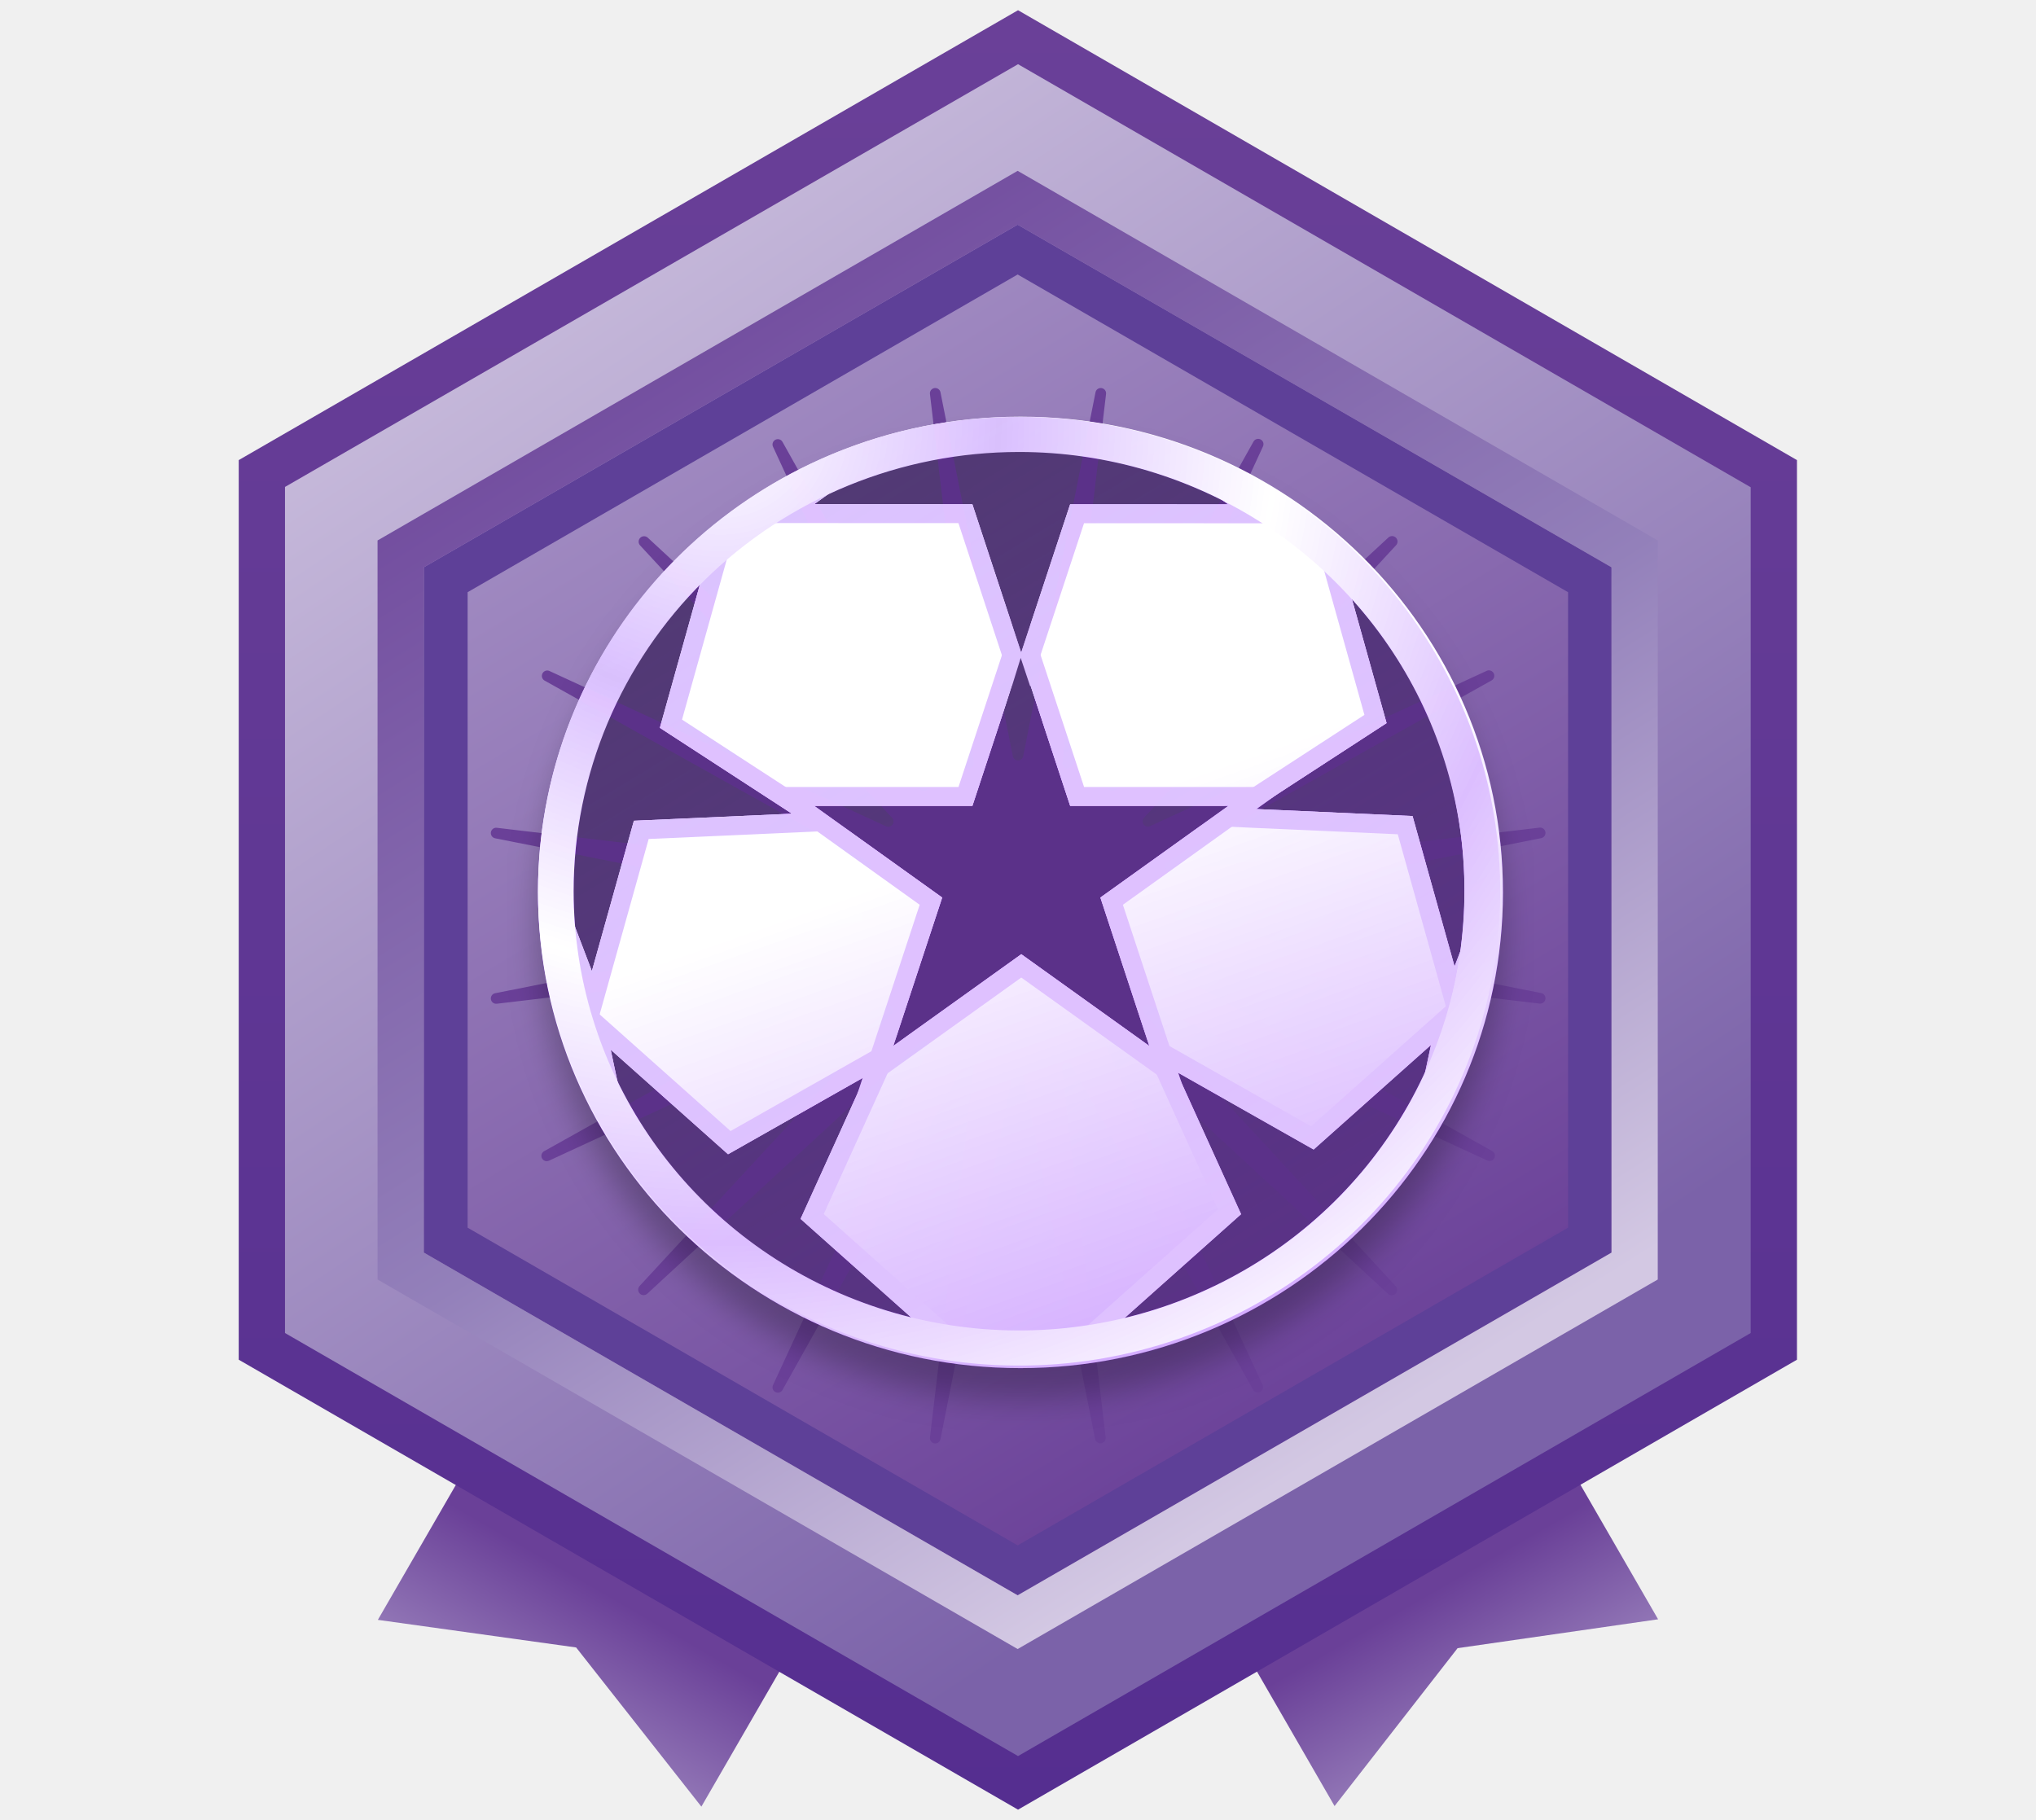
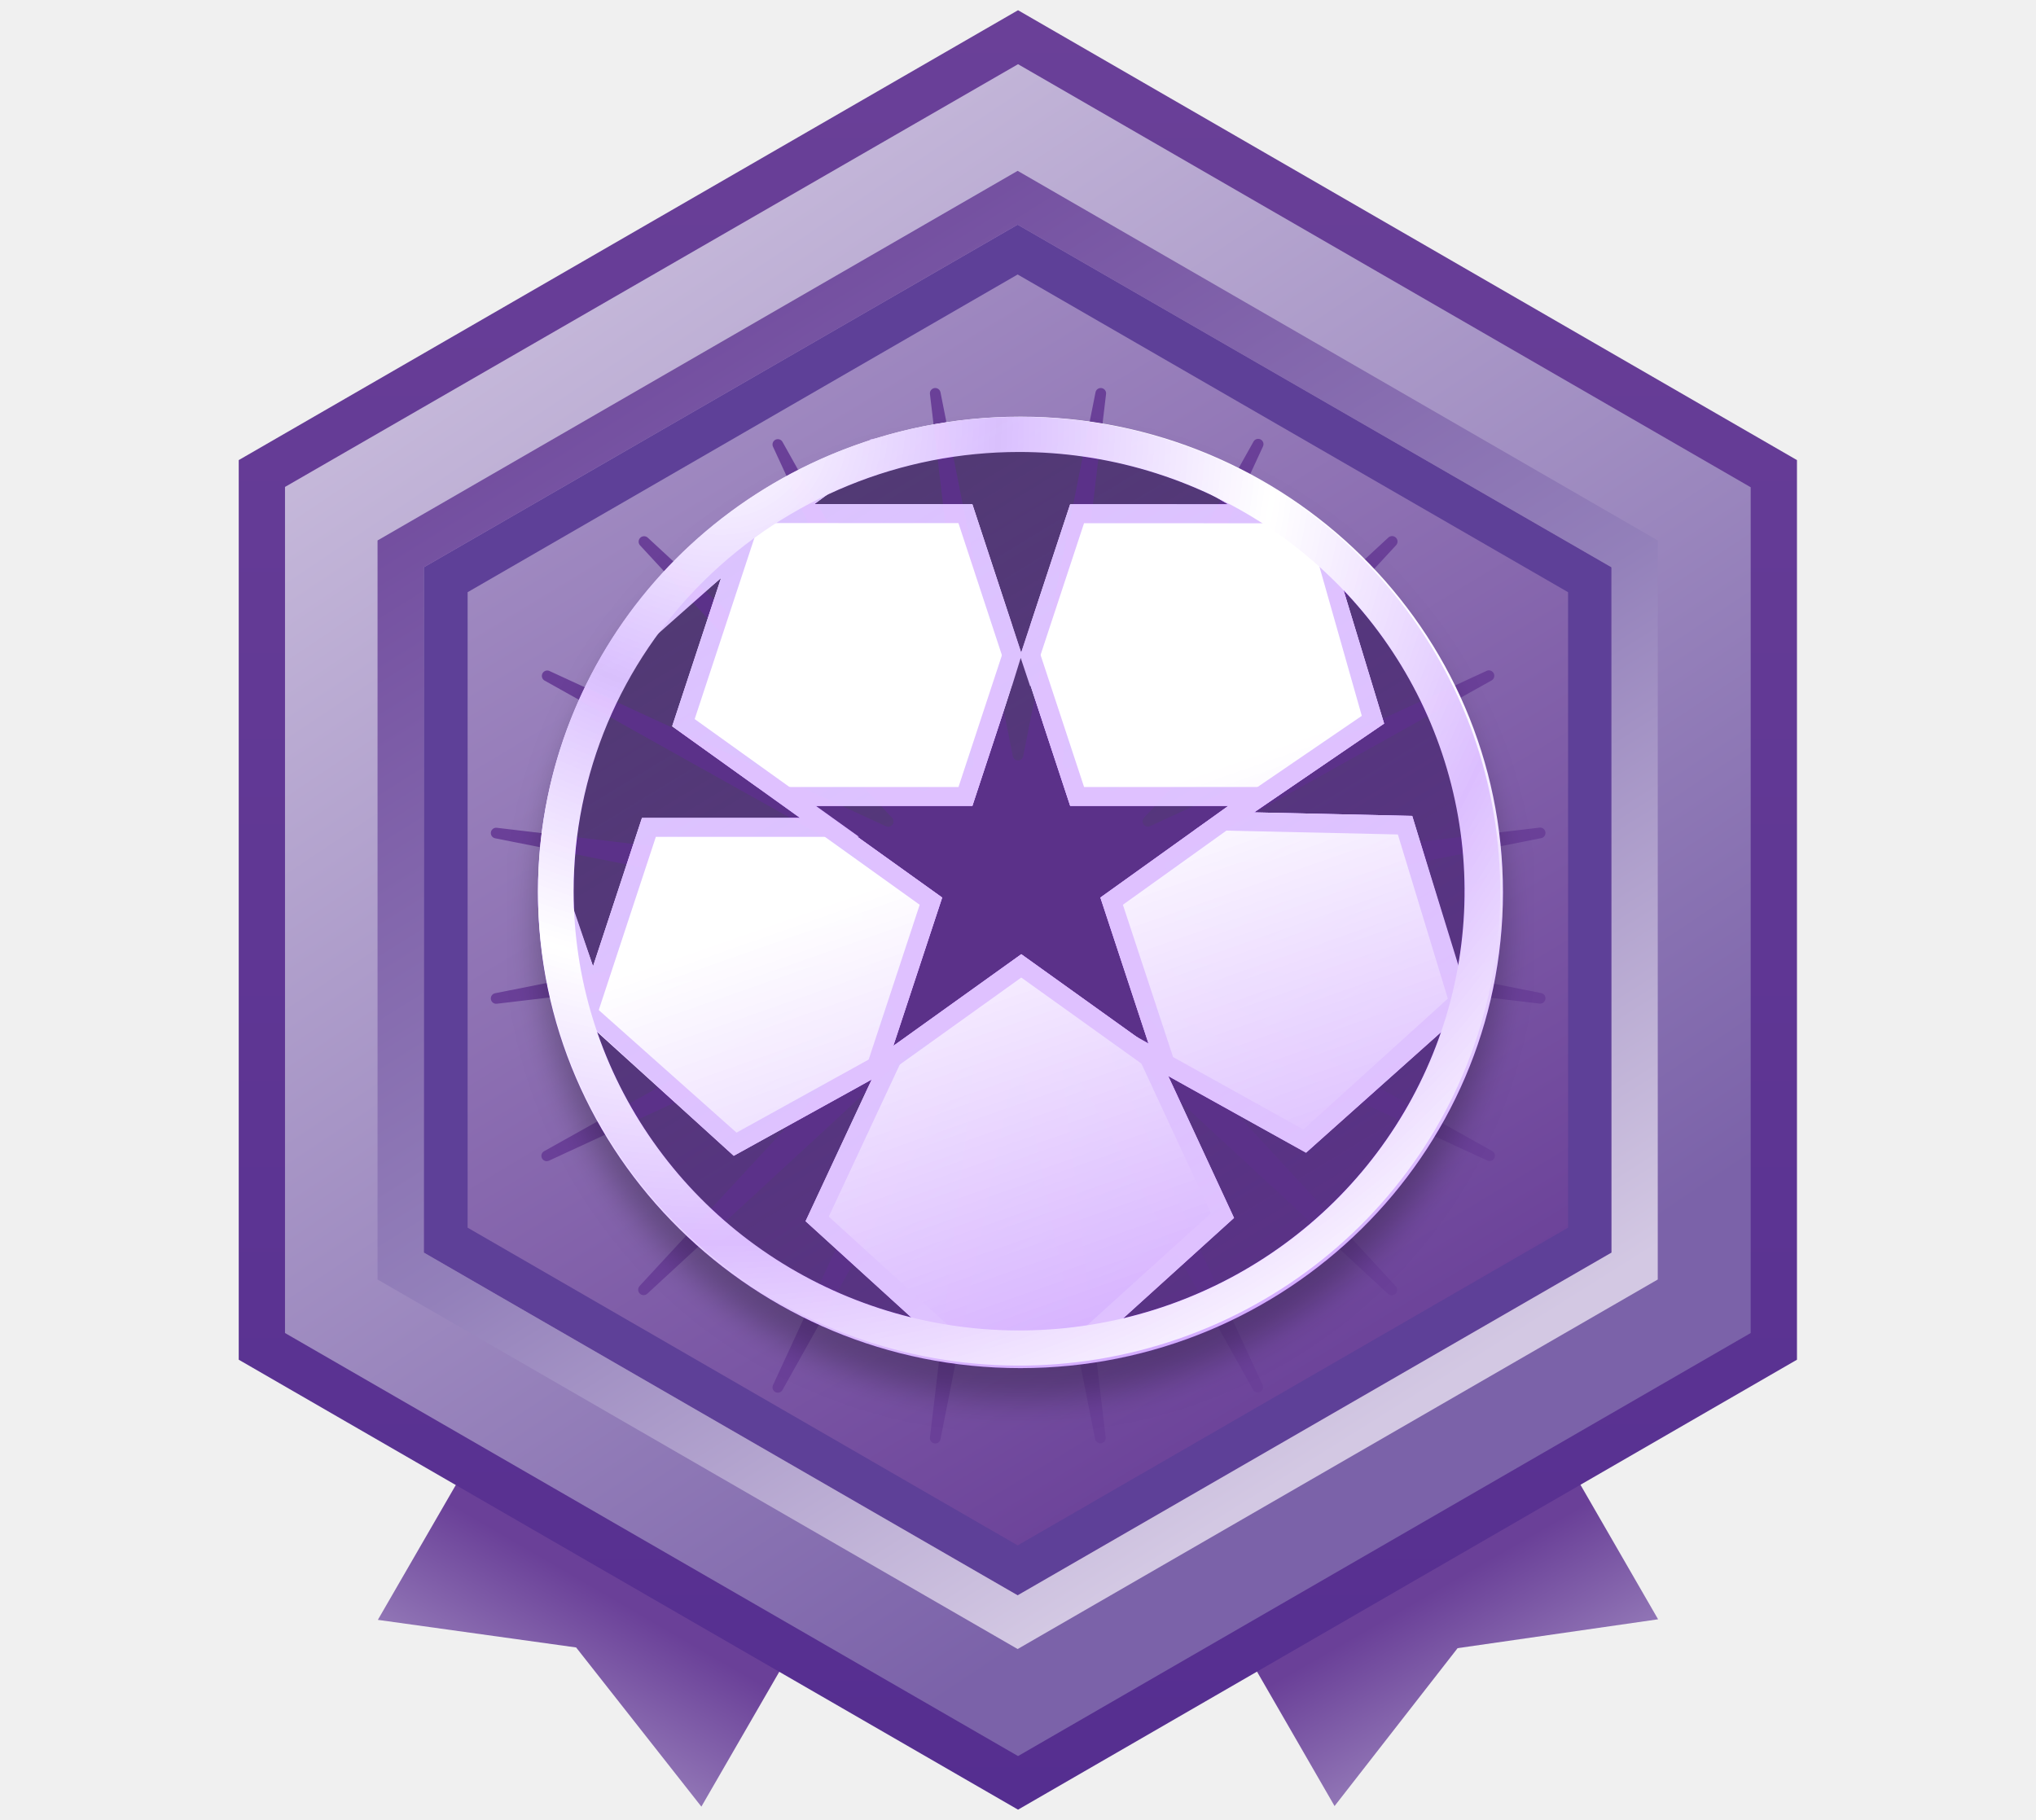
<svg xmlns="http://www.w3.org/2000/svg" width="264" height="236" viewBox="0 0 264 236" fill="none">
  <g clip-path="url(#clip0)">
    <path d="M59.225 192.362L48.995 210.062L74.705 213.642L90.945 234.282L101.175 216.572L59.225 192.362Z" fill="url(#paint0_linear)" />
    <path d="M162.833 216.498L173.047 234.208L189.002 213.732L214.997 209.988L204.775 192.274L162.833 216.498Z" fill="url(#paint1_linear)" />
    <path d="M45.785 68.225V167.785L132.005 217.555L218.215 167.785V68.225L132.005 18.445L45.785 68.225Z" fill="url(#paint2_linear)" />
    <path d="M132.675 98.065L142.045 50.905C142.073 50.723 142.172 50.56 142.32 50.451C142.468 50.343 142.653 50.297 142.835 50.325C143.017 50.353 143.18 50.452 143.289 50.6C143.397 50.748 143.443 50.933 143.415 51.115L137.745 98.865C137.73 99.023 137.77 99.182 137.858 99.315C137.945 99.448 138.075 99.546 138.227 99.595C138.378 99.644 138.542 99.64 138.69 99.584C138.839 99.527 138.964 99.422 139.045 99.285L162.525 57.285C162.566 57.204 162.623 57.132 162.692 57.074C162.761 57.015 162.841 56.97 162.928 56.942C163.014 56.914 163.105 56.904 163.196 56.911C163.286 56.919 163.374 56.944 163.455 56.985C163.536 57.026 163.608 57.083 163.666 57.152C163.725 57.221 163.77 57.301 163.798 57.388C163.825 57.474 163.836 57.565 163.829 57.656C163.821 57.746 163.796 57.834 163.755 57.915L143.615 101.575C143.543 101.721 143.525 101.888 143.564 102.046C143.602 102.204 143.696 102.343 143.828 102.439C143.959 102.534 144.121 102.58 144.283 102.569C144.445 102.557 144.598 102.488 144.715 102.375L180.005 69.725C180.138 69.592 180.317 69.518 180.505 69.518C180.692 69.518 180.872 69.592 181.005 69.725C181.138 69.858 181.212 70.037 181.212 70.225C181.212 70.412 181.138 70.592 181.005 70.725L148.355 106.025C148.241 106.142 148.173 106.295 148.161 106.457C148.149 106.619 148.195 106.781 148.291 106.912C148.387 107.044 148.526 107.137 148.684 107.176C148.842 107.215 149.009 107.197 149.155 107.125L192.815 86.975C192.976 86.915 193.153 86.916 193.313 86.979C193.474 87.042 193.605 87.161 193.683 87.314C193.761 87.467 193.779 87.644 193.736 87.81C193.692 87.976 193.588 88.12 193.445 88.215L151.445 111.695C151.303 111.772 151.193 111.896 151.134 112.046C151.074 112.195 151.069 112.361 151.119 112.514C151.169 112.668 151.271 112.798 151.407 112.884C151.543 112.97 151.705 113.006 151.865 112.985L199.635 107.325C199.81 107.307 199.985 107.357 200.125 107.464C200.265 107.571 200.358 107.727 200.387 107.901C200.415 108.075 200.375 108.253 200.276 108.399C200.178 108.544 200.027 108.647 199.855 108.685L152.695 118.055C152.535 118.083 152.389 118.166 152.284 118.29C152.179 118.415 152.122 118.572 152.122 118.735C152.122 118.898 152.179 119.055 152.284 119.179C152.389 119.304 152.535 119.387 152.695 119.415L199.855 128.785C200.027 128.823 200.178 128.925 200.276 129.071C200.375 129.217 200.415 129.395 200.387 129.569C200.358 129.743 200.265 129.899 200.125 130.006C199.985 130.113 199.81 130.163 199.635 130.145L151.885 124.485C151.725 124.464 151.563 124.499 151.427 124.585C151.291 124.671 151.189 124.802 151.139 124.955C151.089 125.109 151.094 125.274 151.154 125.424C151.213 125.574 151.323 125.698 151.465 125.775L193.465 149.255C193.628 149.338 193.751 149.483 193.808 149.658C193.864 149.832 193.848 150.022 193.765 150.185C193.681 150.348 193.536 150.471 193.362 150.528C193.188 150.584 192.998 150.568 192.835 150.485L149.135 130.325C148.989 130.253 148.822 130.235 148.664 130.274C148.506 130.312 148.367 130.406 148.271 130.538C148.175 130.669 148.129 130.831 148.141 130.993C148.153 131.155 148.221 131.308 148.335 131.425L180.955 166.765C181.088 166.898 181.162 167.077 181.162 167.265C181.162 167.452 181.088 167.632 180.955 167.765C180.822 167.898 180.642 167.972 180.455 167.972C180.267 167.972 180.088 167.898 179.955 167.765L144.665 135.115C144.548 135.001 144.395 134.933 144.233 134.921C144.071 134.909 143.909 134.955 143.778 135.051C143.646 135.147 143.552 135.286 143.514 135.444C143.475 135.602 143.493 135.769 143.565 135.915L163.705 179.575C163.788 179.738 163.804 179.928 163.748 180.102C163.691 180.276 163.568 180.421 163.405 180.505C163.242 180.588 163.052 180.604 162.878 180.548C162.703 180.491 162.558 180.368 162.475 180.205L138.995 138.205C138.914 138.068 138.789 137.962 138.64 137.906C138.492 137.85 138.328 137.845 138.177 137.894C138.025 137.943 137.895 138.042 137.808 138.175C137.72 138.308 137.68 138.467 137.695 138.625L143.365 186.365C143.379 186.455 143.376 186.547 143.355 186.635C143.334 186.724 143.295 186.808 143.242 186.881C143.189 186.955 143.121 187.018 143.044 187.066C142.966 187.113 142.88 187.145 142.79 187.16C142.7 187.174 142.608 187.171 142.519 187.15C142.431 187.129 142.347 187.09 142.273 187.037C142.2 186.984 142.137 186.916 142.089 186.839C142.041 186.761 142.009 186.675 141.995 186.585L132.625 139.425C132.592 139.27 132.507 139.131 132.384 139.032C132.261 138.932 132.108 138.878 131.95 138.878C131.792 138.878 131.638 138.932 131.516 139.032C131.393 139.131 131.308 139.27 131.275 139.425L121.955 186.605C121.926 186.787 121.826 186.949 121.677 187.057C121.527 187.165 121.342 187.209 121.16 187.18C120.978 187.151 120.816 187.051 120.708 186.901C120.6 186.752 120.556 186.567 120.585 186.385L126.255 138.645C126.27 138.487 126.23 138.328 126.142 138.195C126.055 138.062 125.924 137.963 125.773 137.914C125.622 137.865 125.458 137.87 125.31 137.926C125.161 137.982 125.036 138.088 124.955 138.225L101.475 180.225C101.391 180.388 101.246 180.511 101.072 180.568C100.898 180.624 100.708 180.608 100.545 180.525C100.382 180.441 100.259 180.296 100.202 180.122C100.146 179.948 100.161 179.758 100.245 179.595L120.385 135.935C120.457 135.789 120.475 135.622 120.436 135.464C120.397 135.306 120.304 135.167 120.172 135.071C120.041 134.975 119.879 134.929 119.717 134.941C119.555 134.953 119.402 135.021 119.285 135.135L83.955 167.745C83.822 167.878 83.642 167.952 83.455 167.952C83.267 167.952 83.088 167.878 82.955 167.745C82.822 167.612 82.748 167.432 82.748 167.245C82.748 167.057 82.822 166.878 82.955 166.745L115.605 131.445C115.718 131.328 115.787 131.175 115.799 131.013C115.81 130.851 115.764 130.689 115.669 130.558C115.573 130.426 115.434 130.332 115.276 130.294C115.118 130.255 114.951 130.273 114.805 130.345L71.205 150.505C71.042 150.588 70.852 150.604 70.678 150.548C70.503 150.491 70.359 150.368 70.275 150.205C70.191 150.042 70.176 149.852 70.232 149.678C70.289 149.503 70.412 149.358 70.575 149.275L112.575 125.795C112.716 125.718 112.826 125.594 112.886 125.444C112.945 125.294 112.951 125.129 112.901 124.975C112.851 124.822 112.749 124.691 112.613 124.605C112.477 124.519 112.315 124.484 112.155 124.505L64.405 130.165C64.23 130.183 64.054 130.133 63.915 130.026C63.775 129.919 63.681 129.763 63.653 129.589C63.625 129.415 63.664 129.237 63.763 129.091C63.862 128.945 64.013 128.843 64.185 128.805L111.345 119.435C111.505 119.407 111.651 119.324 111.756 119.2C111.86 119.075 111.918 118.918 111.918 118.755C111.918 118.592 111.86 118.435 111.756 118.31C111.651 118.186 111.505 118.103 111.345 118.075L64.185 108.705C64.013 108.667 63.862 108.564 63.763 108.419C63.664 108.273 63.625 108.095 63.653 107.921C63.681 107.747 63.775 107.591 63.915 107.484C64.054 107.377 64.23 107.327 64.405 107.345L112.155 113.005C112.315 113.026 112.477 112.99 112.613 112.904C112.749 112.818 112.851 112.688 112.901 112.534C112.951 112.381 112.945 112.215 112.886 112.066C112.826 111.916 112.716 111.792 112.575 111.715L70.575 88.235C70.432 88.14 70.328 87.996 70.284 87.83C70.24 87.664 70.259 87.487 70.337 87.334C70.415 87.181 70.546 87.062 70.706 86.999C70.866 86.936 71.044 86.935 71.205 86.995L114.865 107.145C115.011 107.217 115.178 107.235 115.336 107.196C115.494 107.157 115.633 107.064 115.729 106.932C115.824 106.8 115.87 106.639 115.859 106.477C115.847 106.315 115.778 106.162 115.665 106.045L83.015 70.745C82.882 70.612 82.808 70.432 82.808 70.245C82.808 70.057 82.882 69.877 83.015 69.745C83.147 69.612 83.327 69.538 83.515 69.538C83.703 69.538 83.882 69.612 84.015 69.745L119.305 102.395C119.422 102.508 119.575 102.577 119.737 102.589C119.899 102.6 120.061 102.554 120.192 102.459C120.324 102.363 120.417 102.224 120.456 102.066C120.495 101.908 120.477 101.741 120.405 101.595L100.245 57.955C100.161 57.792 100.146 57.602 100.202 57.428C100.259 57.253 100.382 57.108 100.545 57.025C100.708 56.941 100.898 56.926 101.072 56.982C101.246 57.038 101.391 57.162 101.475 57.325L124.955 99.325C125.036 99.462 125.161 99.567 125.31 99.624C125.458 99.68 125.622 99.684 125.773 99.635C125.924 99.587 126.055 99.487 126.142 99.355C126.23 99.222 126.27 99.063 126.255 98.905L120.585 51.115C120.571 51.025 120.575 50.933 120.597 50.845C120.619 50.756 120.657 50.673 120.711 50.6C120.765 50.526 120.833 50.464 120.911 50.417C120.989 50.37 121.075 50.339 121.165 50.325C121.255 50.311 121.347 50.315 121.435 50.337C121.523 50.358 121.607 50.397 121.68 50.451C121.753 50.505 121.815 50.573 121.863 50.651C121.91 50.729 121.941 50.815 121.955 50.905L131.325 98.065C131.358 98.22 131.443 98.358 131.566 98.458C131.688 98.558 131.842 98.612 132 98.612C132.158 98.612 132.311 98.558 132.434 98.458C132.557 98.358 132.642 98.22 132.675 98.065Z" fill="#6A4098" />
    <path d="M132.005 234.675L30.955 176.325V59.665L132.005 1.325L233.005 59.665V176.325L132.005 234.675ZM47.125 167.005L132.005 216.005L216.875 167.005V69.005L132.005 20.005L47.125 69.005V167.005Z" fill="url(#paint3_linear)" />
    <path d="M132.005 227.725L36.955 172.865V63.145L132.005 8.325L227.005 63.185V172.865L132.005 227.725ZM52.185 164.085L132.005 210.165L211.815 164.085V71.925L132.005 25.845L52.185 71.925V164.085Z" fill="url(#paint4_linear)" />
    <path d="M131.955 206.875L54.955 162.435V73.565L131.955 29.135L208.955 73.565V162.435L131.955 206.875ZM60.635 159.205L131.955 200.405L203.325 159.205V76.795L131.955 35.595L60.635 76.795V159.205Z" fill="#5E4098" />
    <path d="M131.955 213.845L48.955 165.925V70.085L131.955 22.155L214.955 70.085V165.925L131.955 213.845ZM54.955 162.435L131.955 206.875L208.955 162.435V73.565L131.955 29.135L54.955 73.565V162.435Z" fill="url(#paint5_linear)" />
  </g>
  <g style="mix-blend-mode:luminosity">
    <g filter="url(#filter0_d)">
      <ellipse cx="132.32" cy="115.724" rx="62.561" ry="61.692" fill="url(#paint6_linear)" />
    </g>
-     <mask id="mask0" mask-type="alpha" maskUnits="userSpaceOnUse" x="70" y="56" width="120" height="119">
-       <ellipse cx="130.363" cy="115.49" rx="59.524" ry="58.697" fill="#C4C4C4" />
-     </mask>
-     <g mask="url(#mask0)">
-       <path d="M185.55 135.507L181.323 155.3L199.106 165.38L178.711 167.533L174.484 187.326L166.106 168.863L145.71 171.015L160.928 157.452L152.549 138.99L170.332 149.07L185.55 135.507Z" fill="#45484C" />
-       <path fill-rule="evenodd" clip-rule="evenodd" d="M189.554 128.638L184.124 154.064L206.968 167.013L180.769 169.778L175.339 195.203L164.576 171.487L138.377 174.251L157.925 156.829L147.162 133.112L170.006 146.061L189.554 128.638ZM170.332 149.07L152.549 138.99L160.928 157.452L145.71 171.015L166.106 168.863L174.484 187.325L178.711 167.533L199.106 165.38L181.323 155.3L185.55 135.507L170.332 149.07Z" fill="#CFD1D3" />
-       <path d="M79.184 136.12L83.411 155.912L65.628 165.993L86.023 168.145L90.25 187.938L98.628 169.475L119.024 171.627L103.806 158.065L112.185 139.602L94.402 149.682L79.184 136.12Z" fill="#45484C" />
-       <path fill-rule="evenodd" clip-rule="evenodd" d="M75.18 129.251L80.61 154.676L57.766 167.625L83.966 170.39L89.395 195.815L100.158 172.099L126.357 174.864L106.809 157.441L117.572 133.724L94.728 146.673L75.18 129.251ZM94.402 149.682L112.185 139.602L103.806 158.065L119.024 171.627L98.628 169.475L90.25 187.938L86.023 168.145L65.628 165.992L83.411 155.912L79.184 136.119L94.402 149.682Z" fill="#CFD1D3" />
-       <path d="M174.343 74.271L190.375 86.888L207.498 75.753L200.283 94.687L216.314 107.305L195.823 106.389L188.608 125.323L183.159 105.823L162.669 104.907L179.792 93.771L174.343 74.271Z" fill="#45484C" />
-       <path fill-rule="evenodd" clip-rule="evenodd" d="M169.92 67.656L190.514 83.865L212.51 69.56L203.241 93.883L223.835 110.092L197.513 108.915L188.244 133.237L181.245 108.188L154.923 107.011L176.919 92.706L169.92 67.656ZM179.792 93.771L162.669 104.907L183.159 105.823L188.608 125.323L195.823 106.389L216.314 107.305L200.283 94.687L207.498 75.753L190.375 86.888L174.343 74.27L179.792 93.771Z" fill="#CFD1D3" />
-       <path d="M91.011 74.883L74.98 87.501L57.857 76.365L65.072 95.299L49.041 107.917L69.531 107.001L76.747 125.935L82.195 106.435L102.686 105.519L85.563 94.383L91.011 74.883Z" fill="#45484C" />
-       <path fill-rule="evenodd" clip-rule="evenodd" d="M95.435 68.269L74.841 84.477L52.845 70.172L62.114 94.495L41.52 110.704L67.842 109.527L77.111 133.849L84.11 108.8L110.432 107.623L88.436 93.318L95.435 68.269ZM85.563 94.383L102.686 105.519L82.195 106.435L76.747 125.935L69.531 107.001L49.041 107.917L65.072 95.299L57.857 76.365L74.98 87.501L91.011 74.883L85.563 94.383Z" fill="#CFD1D3" />
-       <path d="M132.426 85.268L138.765 104.505H159.276L142.682 116.394L149.02 135.631L132.426 123.741L115.832 135.631L122.17 116.394L105.576 104.505H126.088L132.426 85.268Z" fill="#45484C" />
-       <path fill-rule="evenodd" clip-rule="evenodd" d="M132.426 77.345L140.568 102.056H166.917L145.601 117.329L153.743 142.04L132.426 126.768L111.109 142.04L119.252 117.329L97.935 102.056H124.284L132.426 77.345ZM126.088 104.505H105.576L122.17 116.394L115.832 135.631L132.426 123.742L149.02 135.631L142.682 116.394L159.276 104.505H138.765L132.426 85.268L126.088 104.505Z" fill="#CFD1D3" />
-       <path d="M115.842 34.263L132.431 46.159L149.031 34.278L142.684 53.512L159.273 65.408L138.761 65.399L132.413 84.633L126.084 65.393L105.572 65.384L122.172 53.503L115.842 34.263Z" fill="#45484C" />
-       <path fill-rule="evenodd" clip-rule="evenodd" d="M111.123 27.851L132.433 43.133L153.756 27.87L145.603 52.578L166.912 67.86L140.563 67.848L132.41 92.556L124.279 67.841L97.93 67.829L119.254 52.566L111.123 27.851ZM122.172 53.503L105.572 65.384L126.084 65.393L132.413 84.633L138.761 65.399L159.272 65.408L142.684 53.512L149.031 34.278L132.431 46.159L115.842 34.263L122.172 53.503Z" fill="#CFD1D3" />
-       <path d="M135.165 93.741L132.351 85.321L129.732 93.741H135.165Z" fill="#45484C" />
-     </g>
-     <path d="M132.143 58.612C143.568 58.612 154.735 61.953 164.234 68.212C173.733 74.471 181.137 83.367 185.509 93.775C189.881 104.183 191.025 115.636 188.796 126.685C186.567 137.734 181.066 147.884 172.988 155.85C164.909 163.816 154.617 169.241 143.412 171.438C132.207 173.636 120.593 172.508 110.039 168.197C99.484 163.886 90.463 156.585 84.116 147.218C77.769 137.851 74.381 126.838 74.381 115.573C74.381 100.466 80.467 85.978 91.299 75.296C102.132 64.614 116.824 58.612 132.143 58.612V58.612ZM132.143 54.056C117.711 54.056 103.724 58.99 92.568 68.019C81.411 77.048 73.774 89.612 70.958 103.571C68.143 117.53 70.322 132.02 77.126 144.571C83.929 157.123 94.936 166.96 108.27 172.407C121.604 177.853 136.441 178.572 150.252 174.441C164.063 170.309 175.995 161.584 184.013 149.75C192.031 137.916 195.641 123.707 194.226 109.543C192.812 95.379 186.46 82.138 176.255 72.074C170.476 66.343 163.601 61.8 156.029 58.707C148.458 55.615 140.339 54.033 132.143 54.056V54.056Z" fill="url(#paint7_radial)" />
+     <path d="M132.426 85.268L138.765 104.504H159.276L142.682 116.394L149.02 135.63L132.426 123.741L115.832 135.63L122.17 116.394L105.576 104.504H126.088L132.426 85.268Z" fill="#45484C" />
+     <path fill-rule="evenodd" clip-rule="evenodd" d="M132.426 77.345L140.568 102.056H166.918L145.601 117.329L153.743 142.04L132.426 126.768L111.109 142.04L119.252 117.329L97.935 102.056H124.284L132.426 77.345ZM126.088 104.505H105.576L122.17 116.394L115.832 135.63L132.426 123.741L149.021 135.63L142.682 116.394L159.276 104.505H138.765L132.426 85.268L126.088 104.505Z" fill="#CFD1D3" />
+     <path d="M123.632 56.324L132.413 56.324L137.422 56.324L144.141 56.324L159.273 65.408L138.761 65.399L132.413 84.633L126.084 65.393L105.572 65.384L115.842 57.718L123.632 56.324Z" fill="#45484C" />
+     <path fill-rule="evenodd" clip-rule="evenodd" d="M122.218 55.476L132.411 55.476L138.761 55.476L149.031 56.956L166.913 67.86L140.564 67.848L132.41 92.556L124.279 67.841L97.93 67.829L112.924 56.956L122.218 55.476ZM115.842 57.893L105.572 65.384L126.084 65.393L132.413 84.633L138.761 65.399L159.273 65.408L146.112 57.89L138.761 56.956L132.41 57.89L118.859 57.89L115.842 57.893Z" fill="#CFD1D3" />
+     <path d="M185.511 90.022L188.074 97.492L190.079 101.92L192.092 108.901L190.079 128.763L183.117 105.804L162.611 105.345L179.474 93.831L173.58 74.457L181.423 82.058L185.511 90.022Z" fill="#45484C" />
+     <path fill-rule="evenodd" clip-rule="evenodd" d="M186.44 87.506L190.198 95.922L192.192 102.51L193.588 113.719L188.829 133.099L181.257 108.211L154.915 107.622L176.578 92.83L169.557 68.096L180.439 78.617L186.44 87.506ZM181.257 83.631L173.58 74.457L179.474 93.831L162.611 105.345L183.117 105.804L189.599 126.796L192.192 111.359L190.198 104.575L189.011 97.79L183.916 87.506L181.257 83.631Z" fill="#CFD1D3" />
+     <path d="M176.736 153.281L170.687 159.357L166.655 162.781L158.763 168.781L144.907 171.621L160.013 157.938L151.484 139.542L169.349 149.481L188.419 132.465L181.329 147.316L176.736 153.281Z" fill="#45484C" />
+     <path fill-rule="evenodd" clip-rule="evenodd" d="M177.666 154.445L170.974 161.517L164.777 165.722L157.005 170.023L137.6 174.915L157.005 157.338L146.049 133.708L168.998 146.475L188.402 128.897L188.402 140.397L177.666 154.445ZM182.507 146.991L187.837 132.943L169.349 149.481L151.484 139.542L160.013 157.938L144.907 171.621L158.957 167.729L166.516 163.238L171.943 158.65L178.824 151.674L182.507 146.991Z" fill="#CFD1D3" />
+     <path d="M100.967 164.917L95.059 160.232L90.512 157.109L83.847 151.67L75.114 131.727L95.141 149.883L113.032 139.99L104.455 158.364L119.525 172.085L108.107 168.617L100.967 164.917Z" fill="#45484C" />
+     <path fill-rule="evenodd" clip-rule="evenodd" d="M101.853 166.139L92.987 161.693L87.088 155.661L80.071 146.878L73.652 127.438L95.5 146.878L118.482 134.169L107.464 157.772L126.823 175.398L109.995 170.731L101.853 166.139ZM109.372 169.233L119.525 172.085L104.455 158.364L113.032 139.99L95.141 149.883L75.837 132.286L83.92 150.706L89.928 156.523L95.141 160.939L104.455 167.079L109.372 169.233Z" fill="#CFD1D3" />
+     <path d="M73.734 105.572L76.445 97.336L77.991 92.638L80.065 86.337L93.499 74.948L87.158 94.184L103.751 106.075L83.239 106.073L76.898 125.309L72.675 113.309L73.734 105.572Z" fill="#45484C" />
+     <path fill-rule="evenodd" clip-rule="evenodd" d="M72.48 106.637L73.98 96.63L77.587 91.121L82.185 81.945L98.222 68.539L90.077 93.249L111.392 108.524L85.043 108.521L76.897 133.232L70.812 116.343L72.48 106.637ZM72.843 113.363L76.898 125.309L83.239 106.073L103.751 106.075L87.158 94.184L93.499 74.948L82.185 84.971L79.004 90.06L75.4 96.63L72.843 108.521L72.843 113.363Z" fill="#CFD1D3" />
+     <path d="M135.165 93.741L132.352 85.321L129.732 93.741H135.165Z" fill="#45484C" />
+     <path d="M132.143 58.612C143.568 58.612 154.736 61.953 164.235 68.212C173.734 74.471 181.137 83.367 185.509 93.775C189.881 104.183 191.025 115.636 188.796 126.685C186.567 137.734 181.066 147.884 172.988 155.85C164.909 163.816 154.617 169.241 143.412 171.438C132.207 173.636 120.593 172.508 110.039 168.197C99.484 163.886 90.463 156.585 84.116 147.218C77.769 137.851 74.381 126.838 74.381 115.573C74.381 100.466 80.467 85.978 91.299 75.296C102.132 64.614 116.824 58.612 132.143 58.612V58.612ZM132.143 54.056C117.711 54.056 103.724 58.99 92.568 68.019C81.411 77.048 73.774 89.612 70.959 103.571C68.143 117.53 70.322 132.02 77.126 144.571C83.929 157.123 94.936 166.96 108.27 172.407C121.604 177.853 136.441 178.572 150.252 174.441C164.063 170.309 175.995 161.584 184.013 149.75C192.031 137.916 195.641 123.707 194.226 109.543C192.812 95.379 186.461 82.138 176.255 72.074C170.476 66.343 163.601 61.8 156.029 58.707C148.458 55.615 140.339 54.033 132.143 54.056V54.056Z" fill="url(#paint7_radial)" />
  </g>
  <defs>
    <filter id="filter0_d" x="65.76" y="54.032" width="133.121" height="131.383" filterUnits="userSpaceOnUse" color-interpolation-filters="sRGB">
      <feFlood flood-opacity="0" result="BackgroundImageFix" />
      <feColorMatrix in="SourceAlpha" type="matrix" values="0 0 0 0 0 0 0 0 0 0 0 0 0 0 0 0 0 0 127 0" />
      <feOffset dy="4" />
      <feGaussianBlur stdDeviation="2" />
      <feColorMatrix type="matrix" values="0 0 0 0 0 0 0 0 0 0 0 0 0 0 0 0 0 0 0.25 0" />
      <feBlend mode="normal" in2="BackgroundImageFix" result="effect1_dropShadow" />
      <feBlend mode="normal" in="SourceGraphic" in2="effect1_dropShadow" result="shape" />
    </filter>
    <linearGradient id="paint0_linear" x1="79.362" y1="207.099" x2="64.044" y2="233.495" gradientUnits="userSpaceOnUse">
      <stop stop-color="#6A4098" />
      <stop offset="1" stop-color="#AD9CCB" />
    </linearGradient>
    <linearGradient id="paint1_linear" x1="185.665" y1="206.428" x2="200.865" y2="232.892" gradientUnits="userSpaceOnUse">
      <stop stop-color="#6A4098" />
      <stop offset="1" stop-color="#AD9CCB" />
    </linearGradient>
    <linearGradient id="paint2_linear" x1="176.145" y1="190.775" x2="72.875" y2="20.535" gradientUnits="userSpaceOnUse">
      <stop stop-color="#325DAA" />
      <stop offset="0.03" stop-color="#6A4098" />
      <stop offset="1" stop-color="#AD9CCB" />
    </linearGradient>
    <linearGradient id="paint3_linear" x1="131.995" y1="234.675" x2="131.995" y2="1.325" gradientUnits="userSpaceOnUse">
      <stop stop-color="#552E90" />
      <stop offset="1" stop-color="#6A4098" />
    </linearGradient>
    <linearGradient id="paint4_linear" x1="180.165" y1="189.995" x2="58.135" y2="7.615" gradientUnits="userSpaceOnUse">
      <stop offset="0.03" stop-color="#7B62A9" />
      <stop offset="1" stop-color="#D3C8E3" />
    </linearGradient>
    <linearGradient id="paint5_linear" x1="175.155" y1="186.755" x2="73.245" y2="24.405" gradientUnits="userSpaceOnUse">
      <stop stop-color="#D3C8E3" />
      <stop offset="0.41" stop-color="#9380BA" />
      <stop offset="1" stop-color="#6A4098" />
    </linearGradient>
    <linearGradient id="paint6_linear" x1="109.559" y1="49.774" x2="155.715" y2="181.717" gradientUnits="userSpaceOnUse">
      <stop offset="0.448" stop-color="white" />
      <stop offset="1" stop-color="#BABABA" />
    </linearGradient>
-     <radialGradient id="paint7_radial" cx="0" cy="0" r="1" gradientUnits="userSpaceOnUse" gradientTransform="translate(93.4807 54.9665) scale(144.003 142.003)">
+     <radialGradient id="paint7_radial" cx="0" cy="0" r="1" gradientUnits="userSpaceOnUse" gradientTransform="translate(93.4808 54.9665) scale(144.003 142.003)">
      <stop stop-color="white" />
      <stop offset="0.25" stop-color="#CECECE" />
      <stop offset="0.5" stop-color="white" />
      <stop offset="0.75" stop-color="#CECECE" />
      <stop offset="1" stop-color="white" />
    </radialGradient>
    <clipPath id="clip0">
      <rect width="202.09" height="233.35" fill="white" transform="translate(30.955 1.32495)" />
    </clipPath>
  </defs>
</svg>
